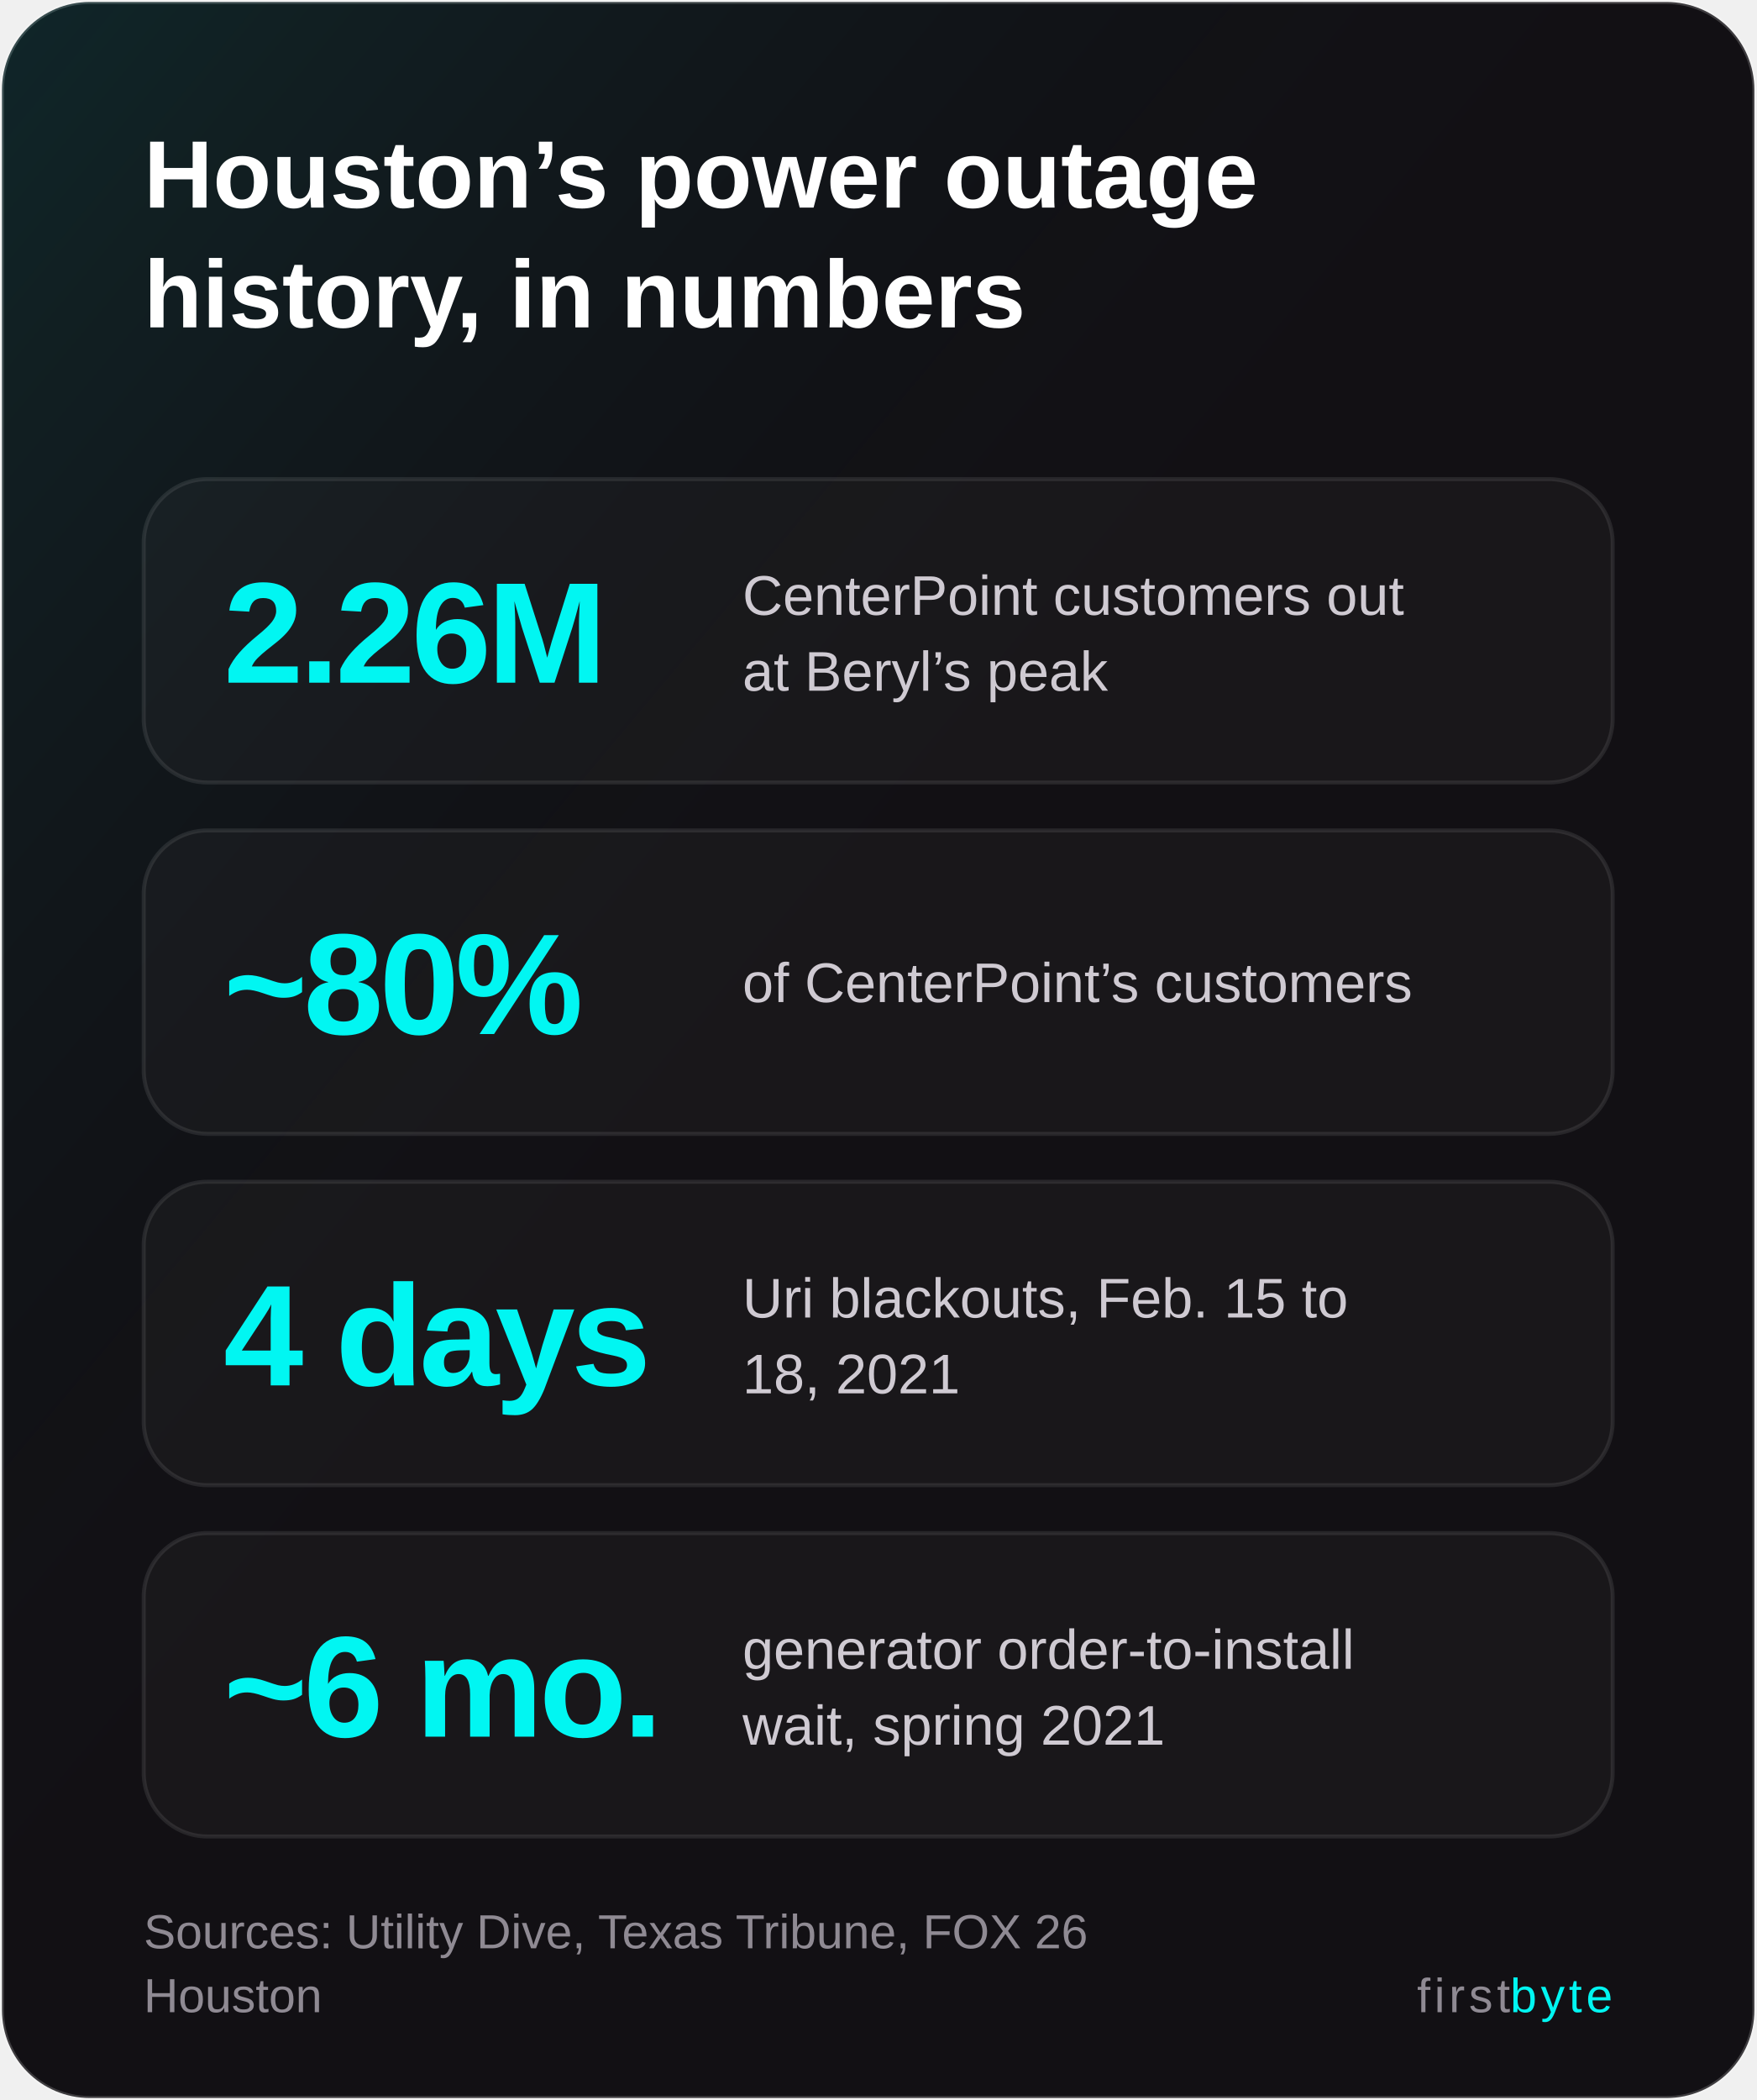
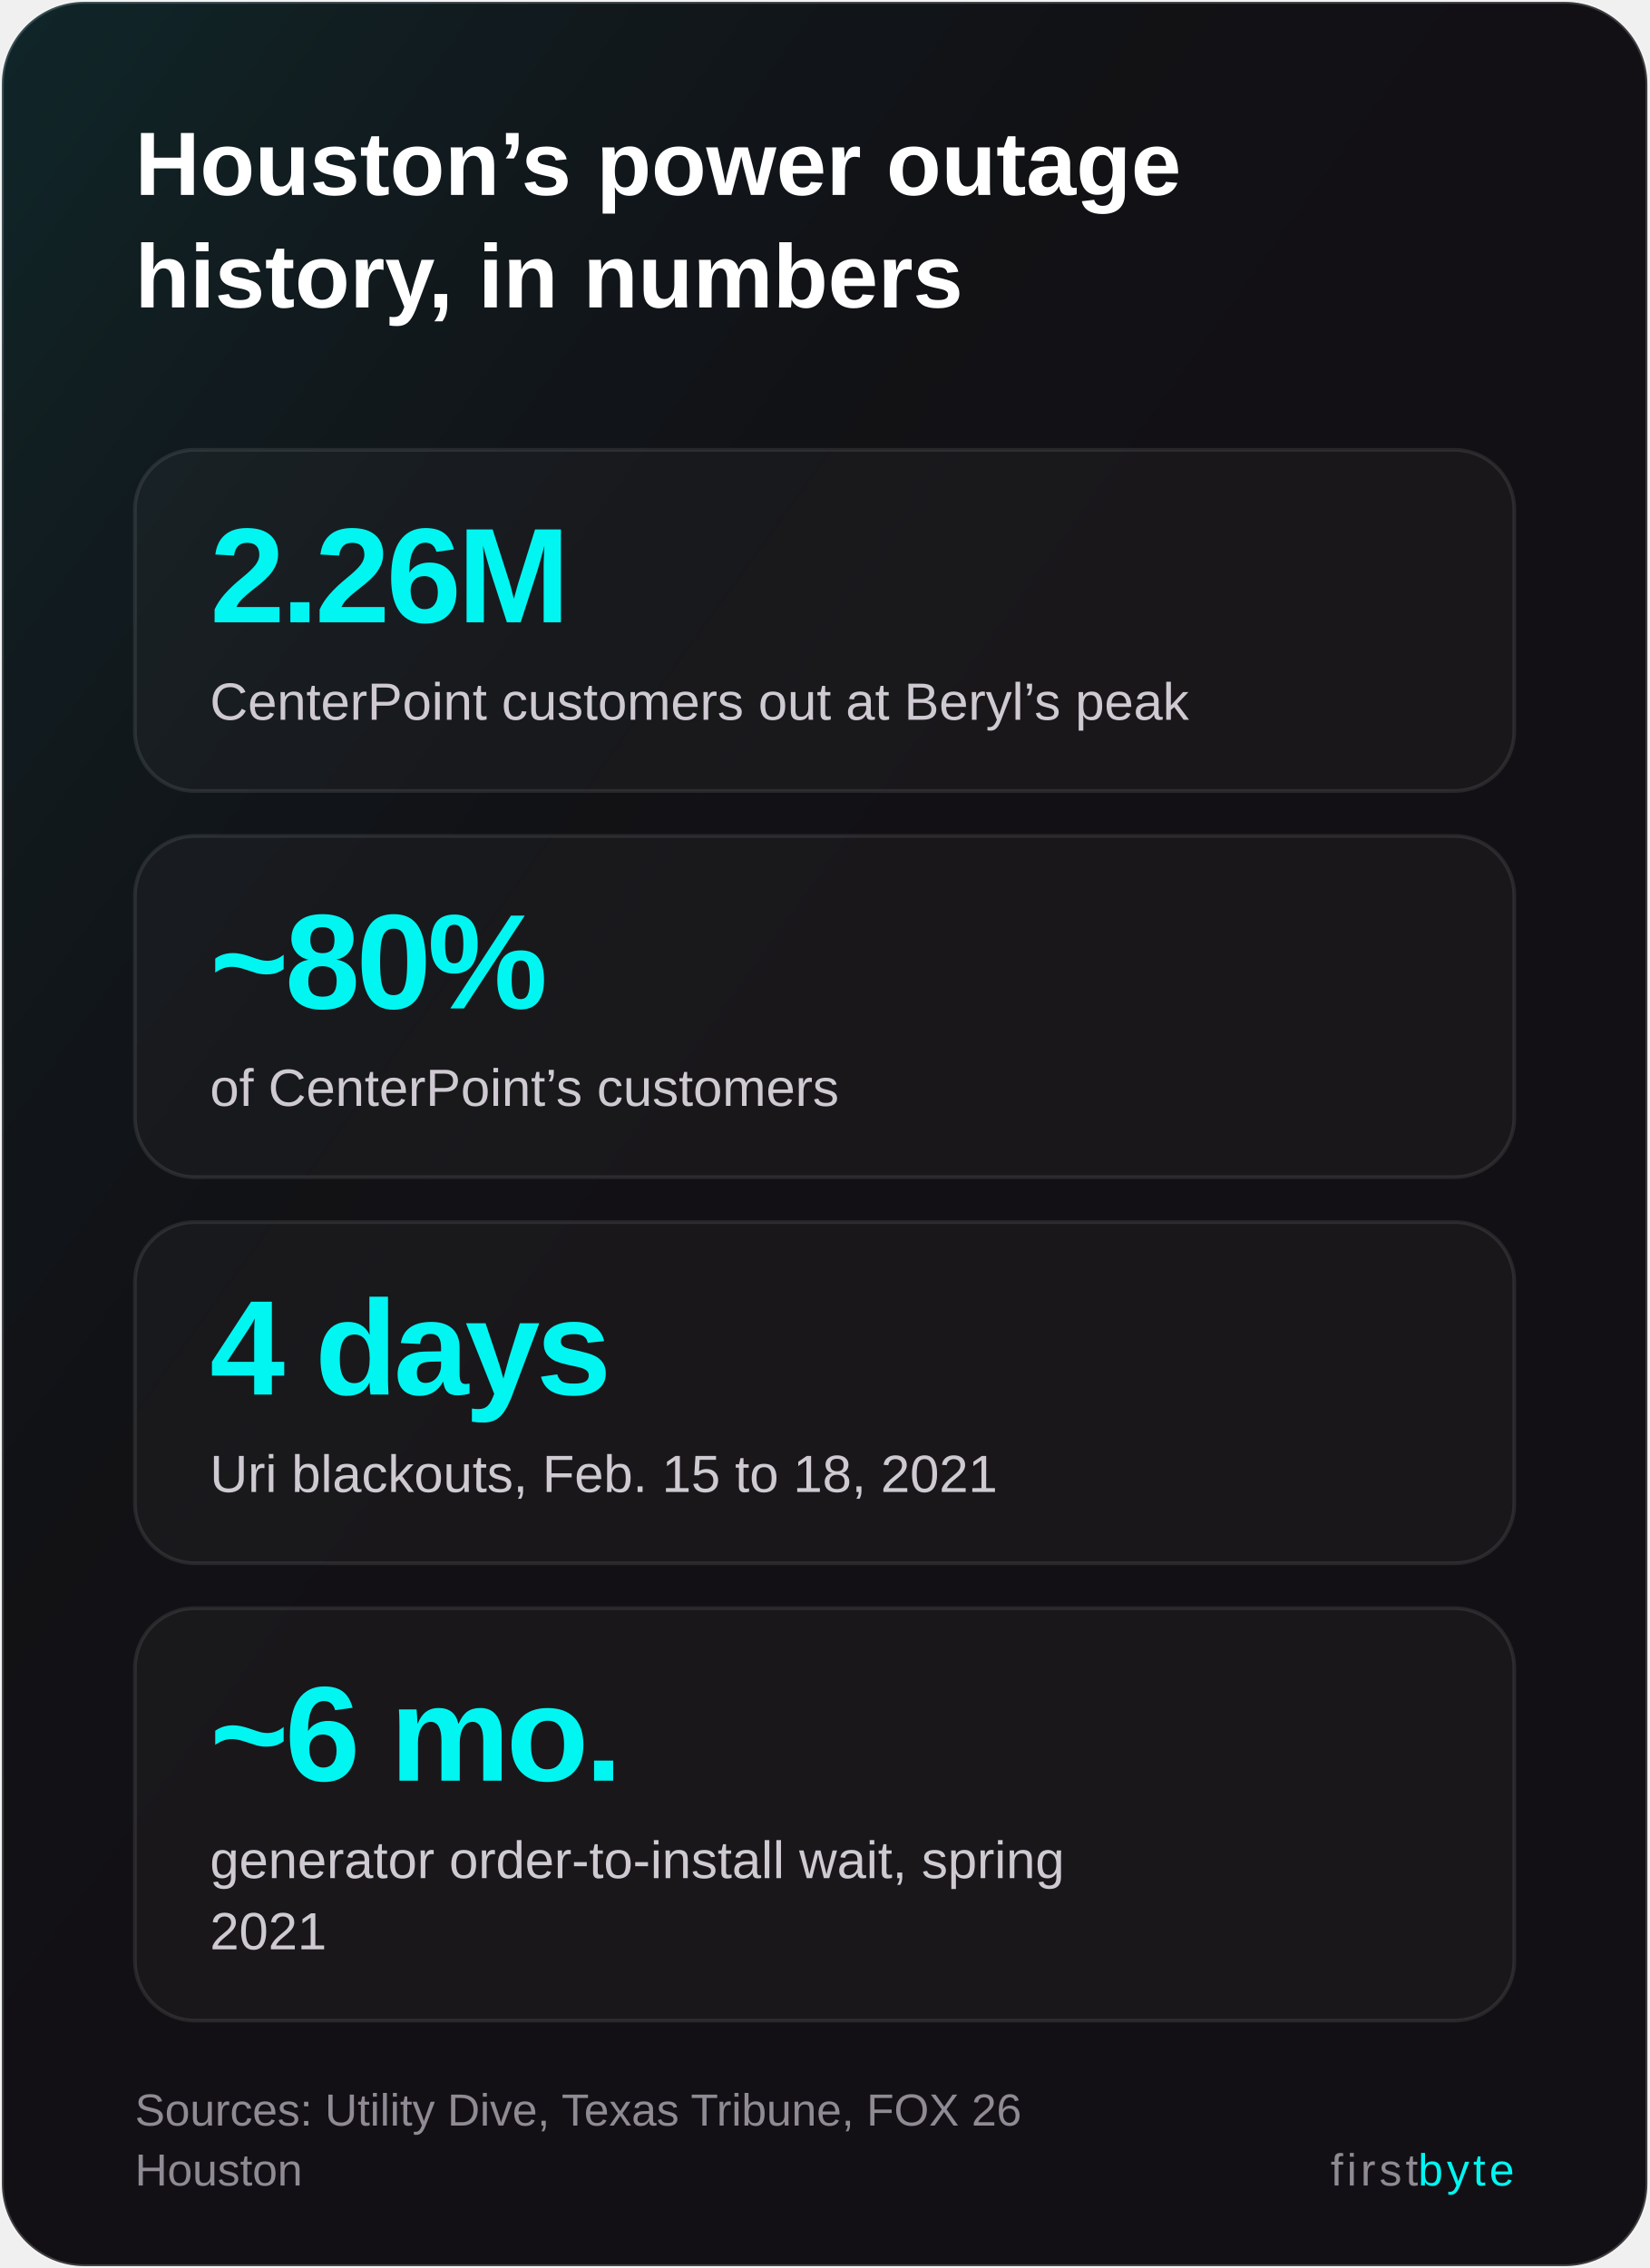
- <svg xmlns="http://www.w3.org/2000/svg" viewBox="0 0 440 526" width="440" height="526" role="img" aria-labelledby="t374183">
+ <svg xmlns="http://www.w3.org/2000/svg" viewBox="0 0 440 605" width="440" height="605" role="img" aria-labelledby="t267262">
  <defs>
-     <linearGradient id="g374183" x1="0" y1="0" x2="1" y2="1">
+     <linearGradient id="g267262" x1="0" y1="0" x2="1" y2="1">
      <stop offset="0" stop-color="#01f6f2" stop-opacity=".10" />
      <stop offset=".5" stop-color="#121014" stop-opacity="0" />
    </linearGradient>
-     <linearGradient id="bar374183" x1="0" y1="0" x2="1" y2="0">
+     <linearGradient id="bar267262" x1="0" y1="0" x2="1" y2="0">
      <stop offset="0" stop-color="#01f6f2" />
      <stop offset="1" stop-color="#3ad7ff" />
    </linearGradient>
  </defs>
-   <rect x=".5" y=".5" width="439" height="525" rx="22" fill="#121014" stroke="rgba(255,255,255,.18)" />
-   <rect x=".5" y=".5" width="439" height="525" rx="22" fill="url(#g374183)" />
+   <rect x=".5" y=".5" width="439" height="604" rx="22" fill="#121014" stroke="rgba(255,255,255,.18)" />
+   <rect x=".5" y=".5" width="439" height="604" rx="22" fill="url(#g267262)" />
  <text x="36" y="52" fill="#ffffff" font-family="'Funnel Display', Figtree, 'Helvetica Neue', Arial, sans-serif" font-size="24" font-weight="600">
    <tspan x="36" dy="0">Houston’s power outage</tspan>
    <tspan x="36" dy="30">history, in numbers</tspan>
  </text>
-   <rect x="36" y="120" width="368" height="76" rx="16" fill="rgba(255,255,255,.03)" stroke="rgba(255,255,255,.09)" />
-   <text x="56" y="171" fill="#01f6f2" font-family="'Funnel Display', Figtree, 'Helvetica Neue', Arial, sans-serif" font-size="36" font-weight="600" letter-spacing="-1">2.26M</text>
-   <text x="186" y="154" fill="#cfcad2" font-family="Figtree, 'Helvetica Neue', Arial, sans-serif" font-size="14">
-     <tspan x="186" dy="0">CenterPoint customers out</tspan>
-     <tspan x="186" dy="19">at Beryl’s peak</tspan>
+   <rect x="36" y="120" width="368" height="91" rx="16" fill="rgba(255,255,255,.03)" stroke="rgba(255,255,255,.09)" />
+   <text x="56" y="166" fill="#01f6f2" font-family="'Funnel Display', Figtree, 'Helvetica Neue', Arial, sans-serif" font-size="36" font-weight="600" letter-spacing="-1">2.26M</text>
+   <text x="56" y="192" fill="#cfcad2" font-family="Figtree, 'Helvetica Neue', Arial, sans-serif" font-size="14">
+     <tspan x="56" dy="0">CenterPoint customers out at Beryl’s peak</tspan>
  </text>
-   <rect x="36" y="208" width="368" height="76" rx="16" fill="rgba(255,255,255,.03)" stroke="rgba(255,255,255,.09)" />
-   <text x="56" y="259" fill="#01f6f2" font-family="'Funnel Display', Figtree, 'Helvetica Neue', Arial, sans-serif" font-size="36" font-weight="600" letter-spacing="-1">~80%</text>
-   <text x="186" y="251" fill="#cfcad2" font-family="Figtree, 'Helvetica Neue', Arial, sans-serif" font-size="14">
-     <tspan x="186" dy="0">of CenterPoint’s customers</tspan>
+   <rect x="36" y="223" width="368" height="91" rx="16" fill="rgba(255,255,255,.03)" stroke="rgba(255,255,255,.09)" />
+   <text x="56" y="269" fill="#01f6f2" font-family="'Funnel Display', Figtree, 'Helvetica Neue', Arial, sans-serif" font-size="36" font-weight="600" letter-spacing="-1">~80%</text>
+   <text x="56" y="295" fill="#cfcad2" font-family="Figtree, 'Helvetica Neue', Arial, sans-serif" font-size="14">
+     <tspan x="56" dy="0">of CenterPoint’s customers</tspan>
  </text>
-   <rect x="36" y="296" width="368" height="76" rx="16" fill="rgba(255,255,255,.03)" stroke="rgba(255,255,255,.09)" />
-   <text x="56" y="347" fill="#01f6f2" font-family="'Funnel Display', Figtree, 'Helvetica Neue', Arial, sans-serif" font-size="36" font-weight="600" letter-spacing="-1">4 days</text>
-   <text x="186" y="330" fill="#cfcad2" font-family="Figtree, 'Helvetica Neue', Arial, sans-serif" font-size="14">
-     <tspan x="186" dy="0">Uri blackouts, Feb. 15 to</tspan>
-     <tspan x="186" dy="19">18, 2021</tspan>
+   <rect x="36" y="326" width="368" height="91" rx="16" fill="rgba(255,255,255,.03)" stroke="rgba(255,255,255,.09)" />
+   <text x="56" y="372" fill="#01f6f2" font-family="'Funnel Display', Figtree, 'Helvetica Neue', Arial, sans-serif" font-size="36" font-weight="600" letter-spacing="-1">4 days</text>
+   <text x="56" y="398" fill="#cfcad2" font-family="Figtree, 'Helvetica Neue', Arial, sans-serif" font-size="14">
+     <tspan x="56" dy="0">Uri blackouts, Feb. 15 to 18, 2021</tspan>
  </text>
-   <rect x="36" y="384" width="368" height="76" rx="16" fill="rgba(255,255,255,.03)" stroke="rgba(255,255,255,.09)" />
-   <text x="56" y="435" fill="#01f6f2" font-family="'Funnel Display', Figtree, 'Helvetica Neue', Arial, sans-serif" font-size="36" font-weight="600" letter-spacing="-1">~6 mo.</text>
-   <text x="186" y="418" fill="#cfcad2" font-family="Figtree, 'Helvetica Neue', Arial, sans-serif" font-size="14">
-     <tspan x="186" dy="0">generator order-to-install</tspan>
-     <tspan x="186" dy="19">wait, spring 2021</tspan>
+   <rect x="36" y="429" width="368" height="110" rx="16" fill="rgba(255,255,255,.03)" stroke="rgba(255,255,255,.09)" />
+   <text x="56" y="475" fill="#01f6f2" font-family="'Funnel Display', Figtree, 'Helvetica Neue', Arial, sans-serif" font-size="36" font-weight="600" letter-spacing="-1">~6 mo.</text>
+   <text x="56" y="501" fill="#cfcad2" font-family="Figtree, 'Helvetica Neue', Arial, sans-serif" font-size="14">
+     <tspan x="56" dy="0">generator order-to-install wait, spring</tspan>
+     <tspan x="56" dy="19">2021</tspan>
  </text>
-   <text x="36" y="488" fill="#8f8a93" font-family="Figtree, 'Helvetica Neue', Arial, sans-serif" font-size="12">
+   <text x="36" y="567" fill="#8f8a93" font-family="Figtree, 'Helvetica Neue', Arial, sans-serif" font-size="12">
    <tspan x="36" dy="0">Sources: Utility Dive, Texas Tribune, FOX 26</tspan>
    <tspan x="36" dy="16">Houston</tspan>
  </text>
-   <text x="404" y="504" text-anchor="end" fill="#8f8a93" font-family="'Funnel Display', Figtree, 'Helvetica Neue', Arial, sans-serif" font-size="12" letter-spacing="1">first<tspan fill="#01f6f2">byte</tspan>
+   <text x="404" y="583" text-anchor="end" fill="#8f8a93" font-family="'Funnel Display', Figtree, 'Helvetica Neue', Arial, sans-serif" font-size="12" letter-spacing="1">first<tspan fill="#01f6f2">byte</tspan>
  </text>
</svg>
